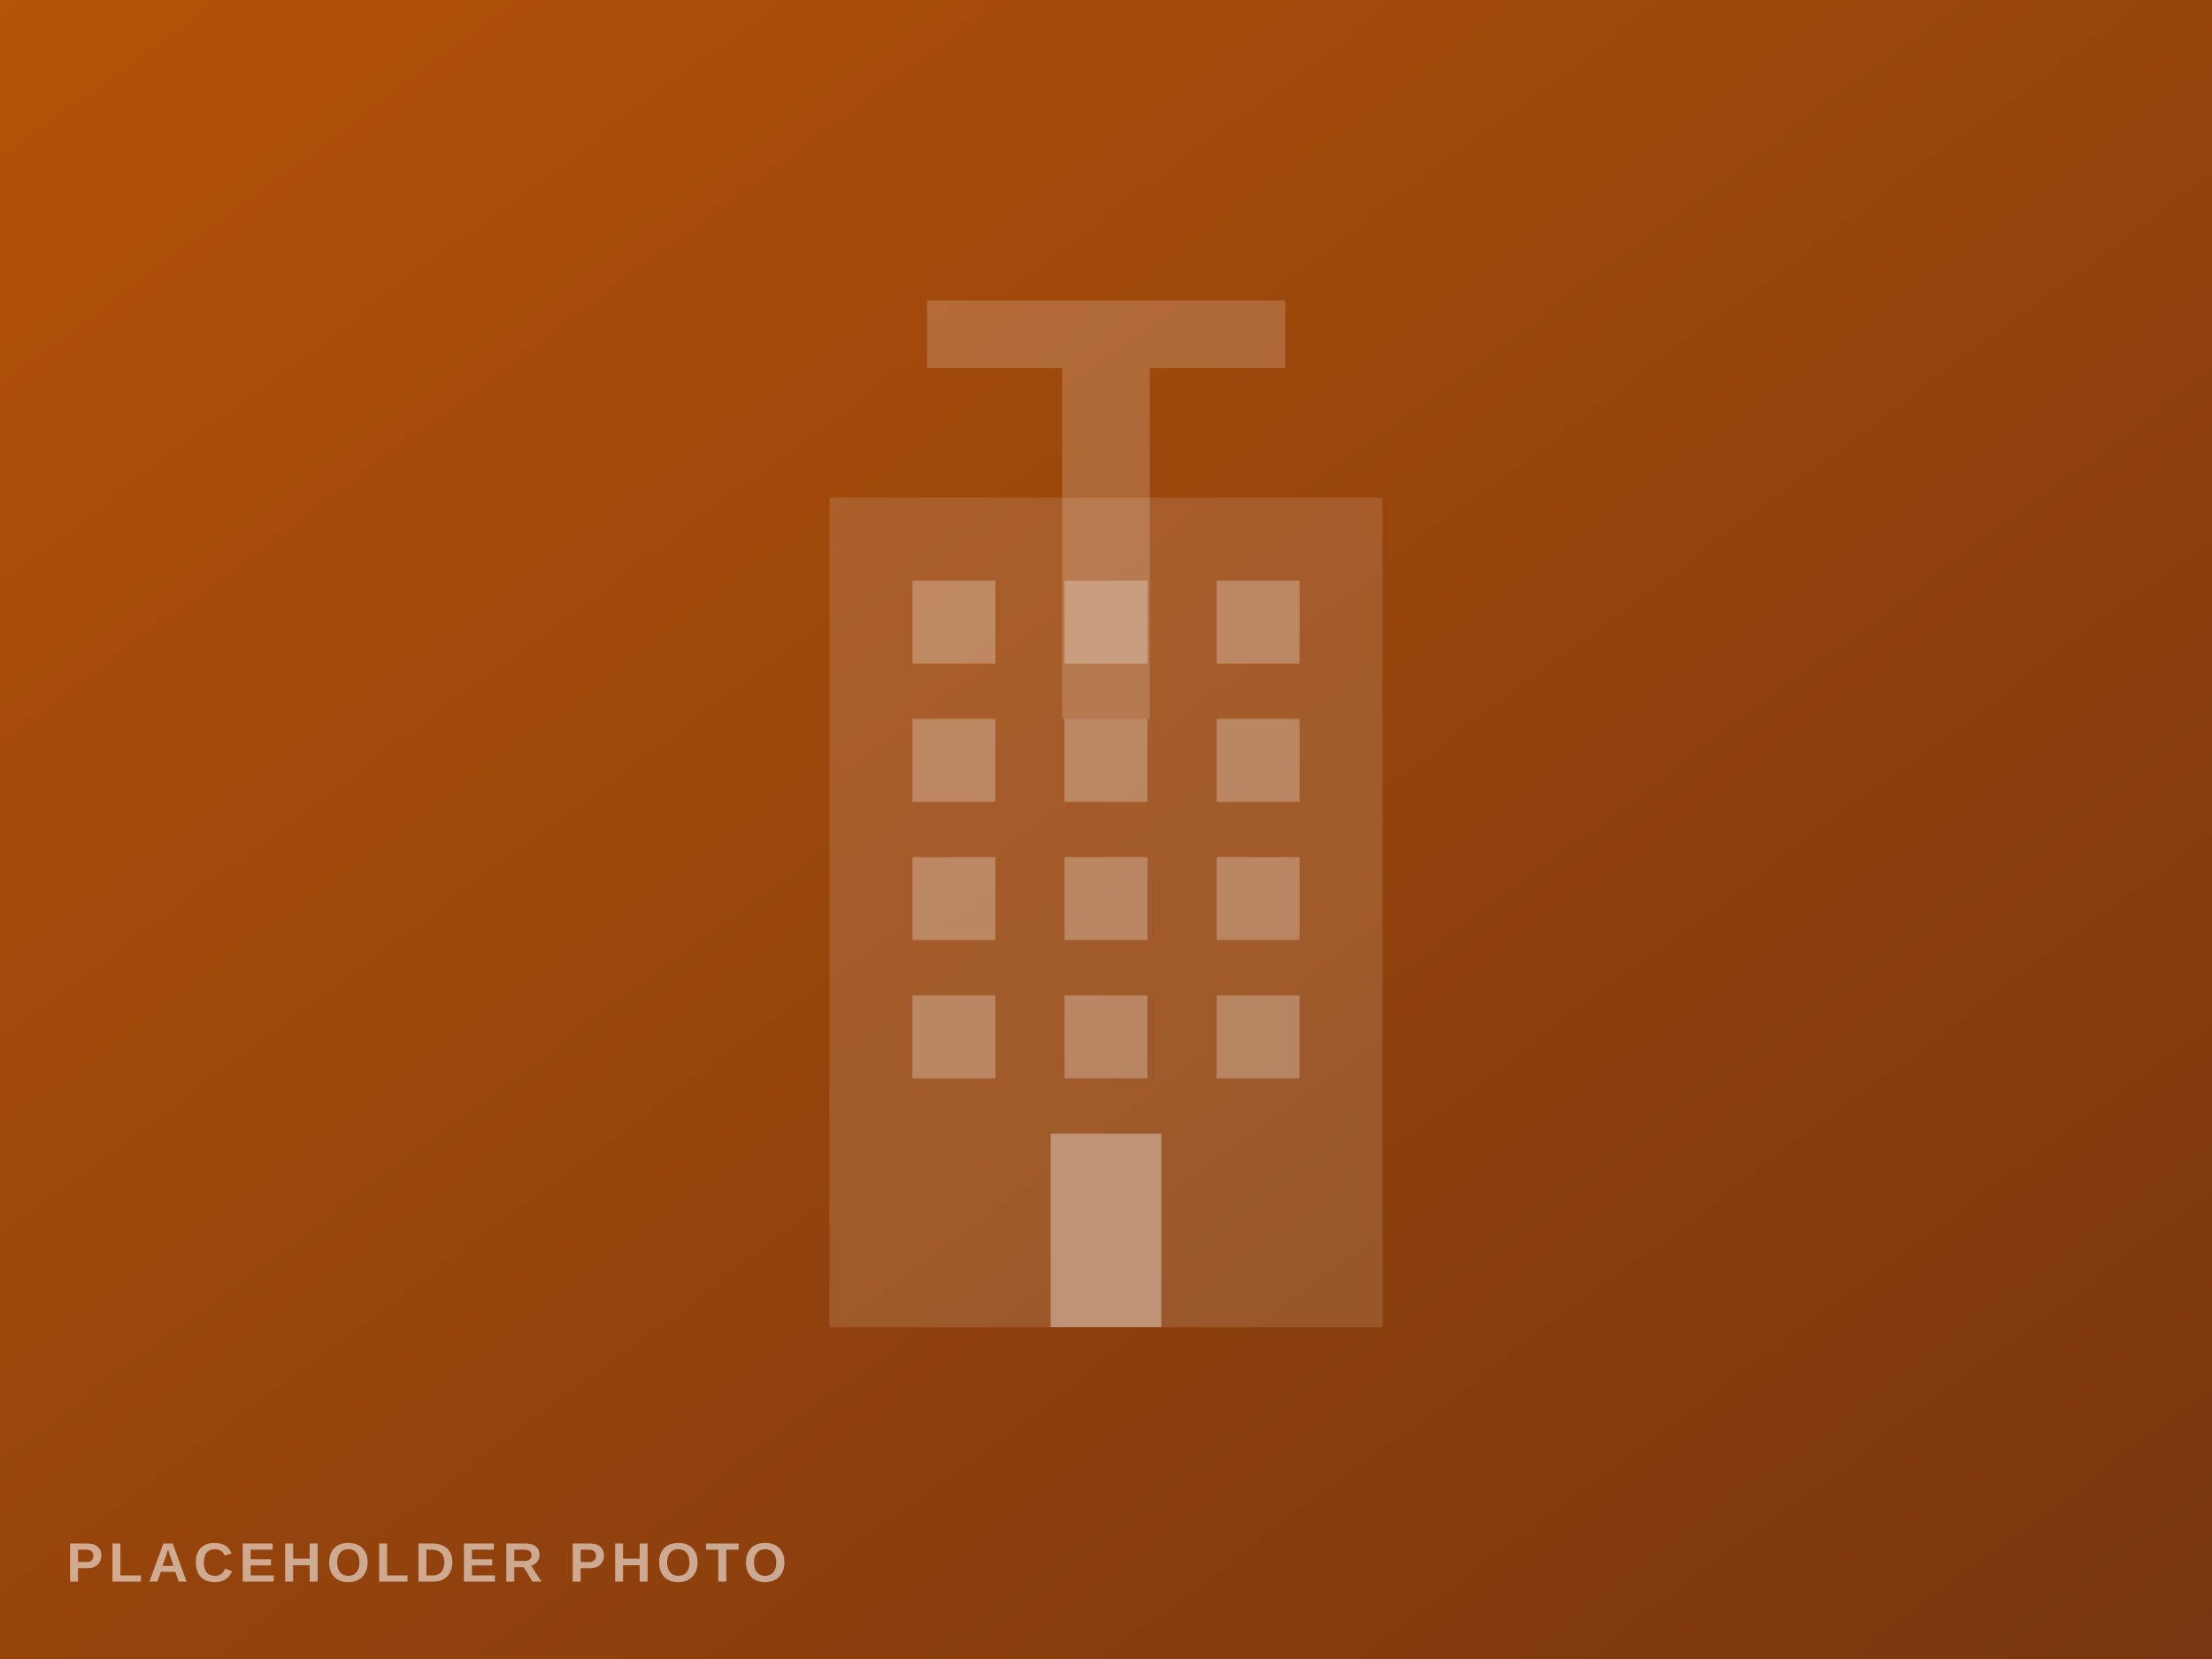
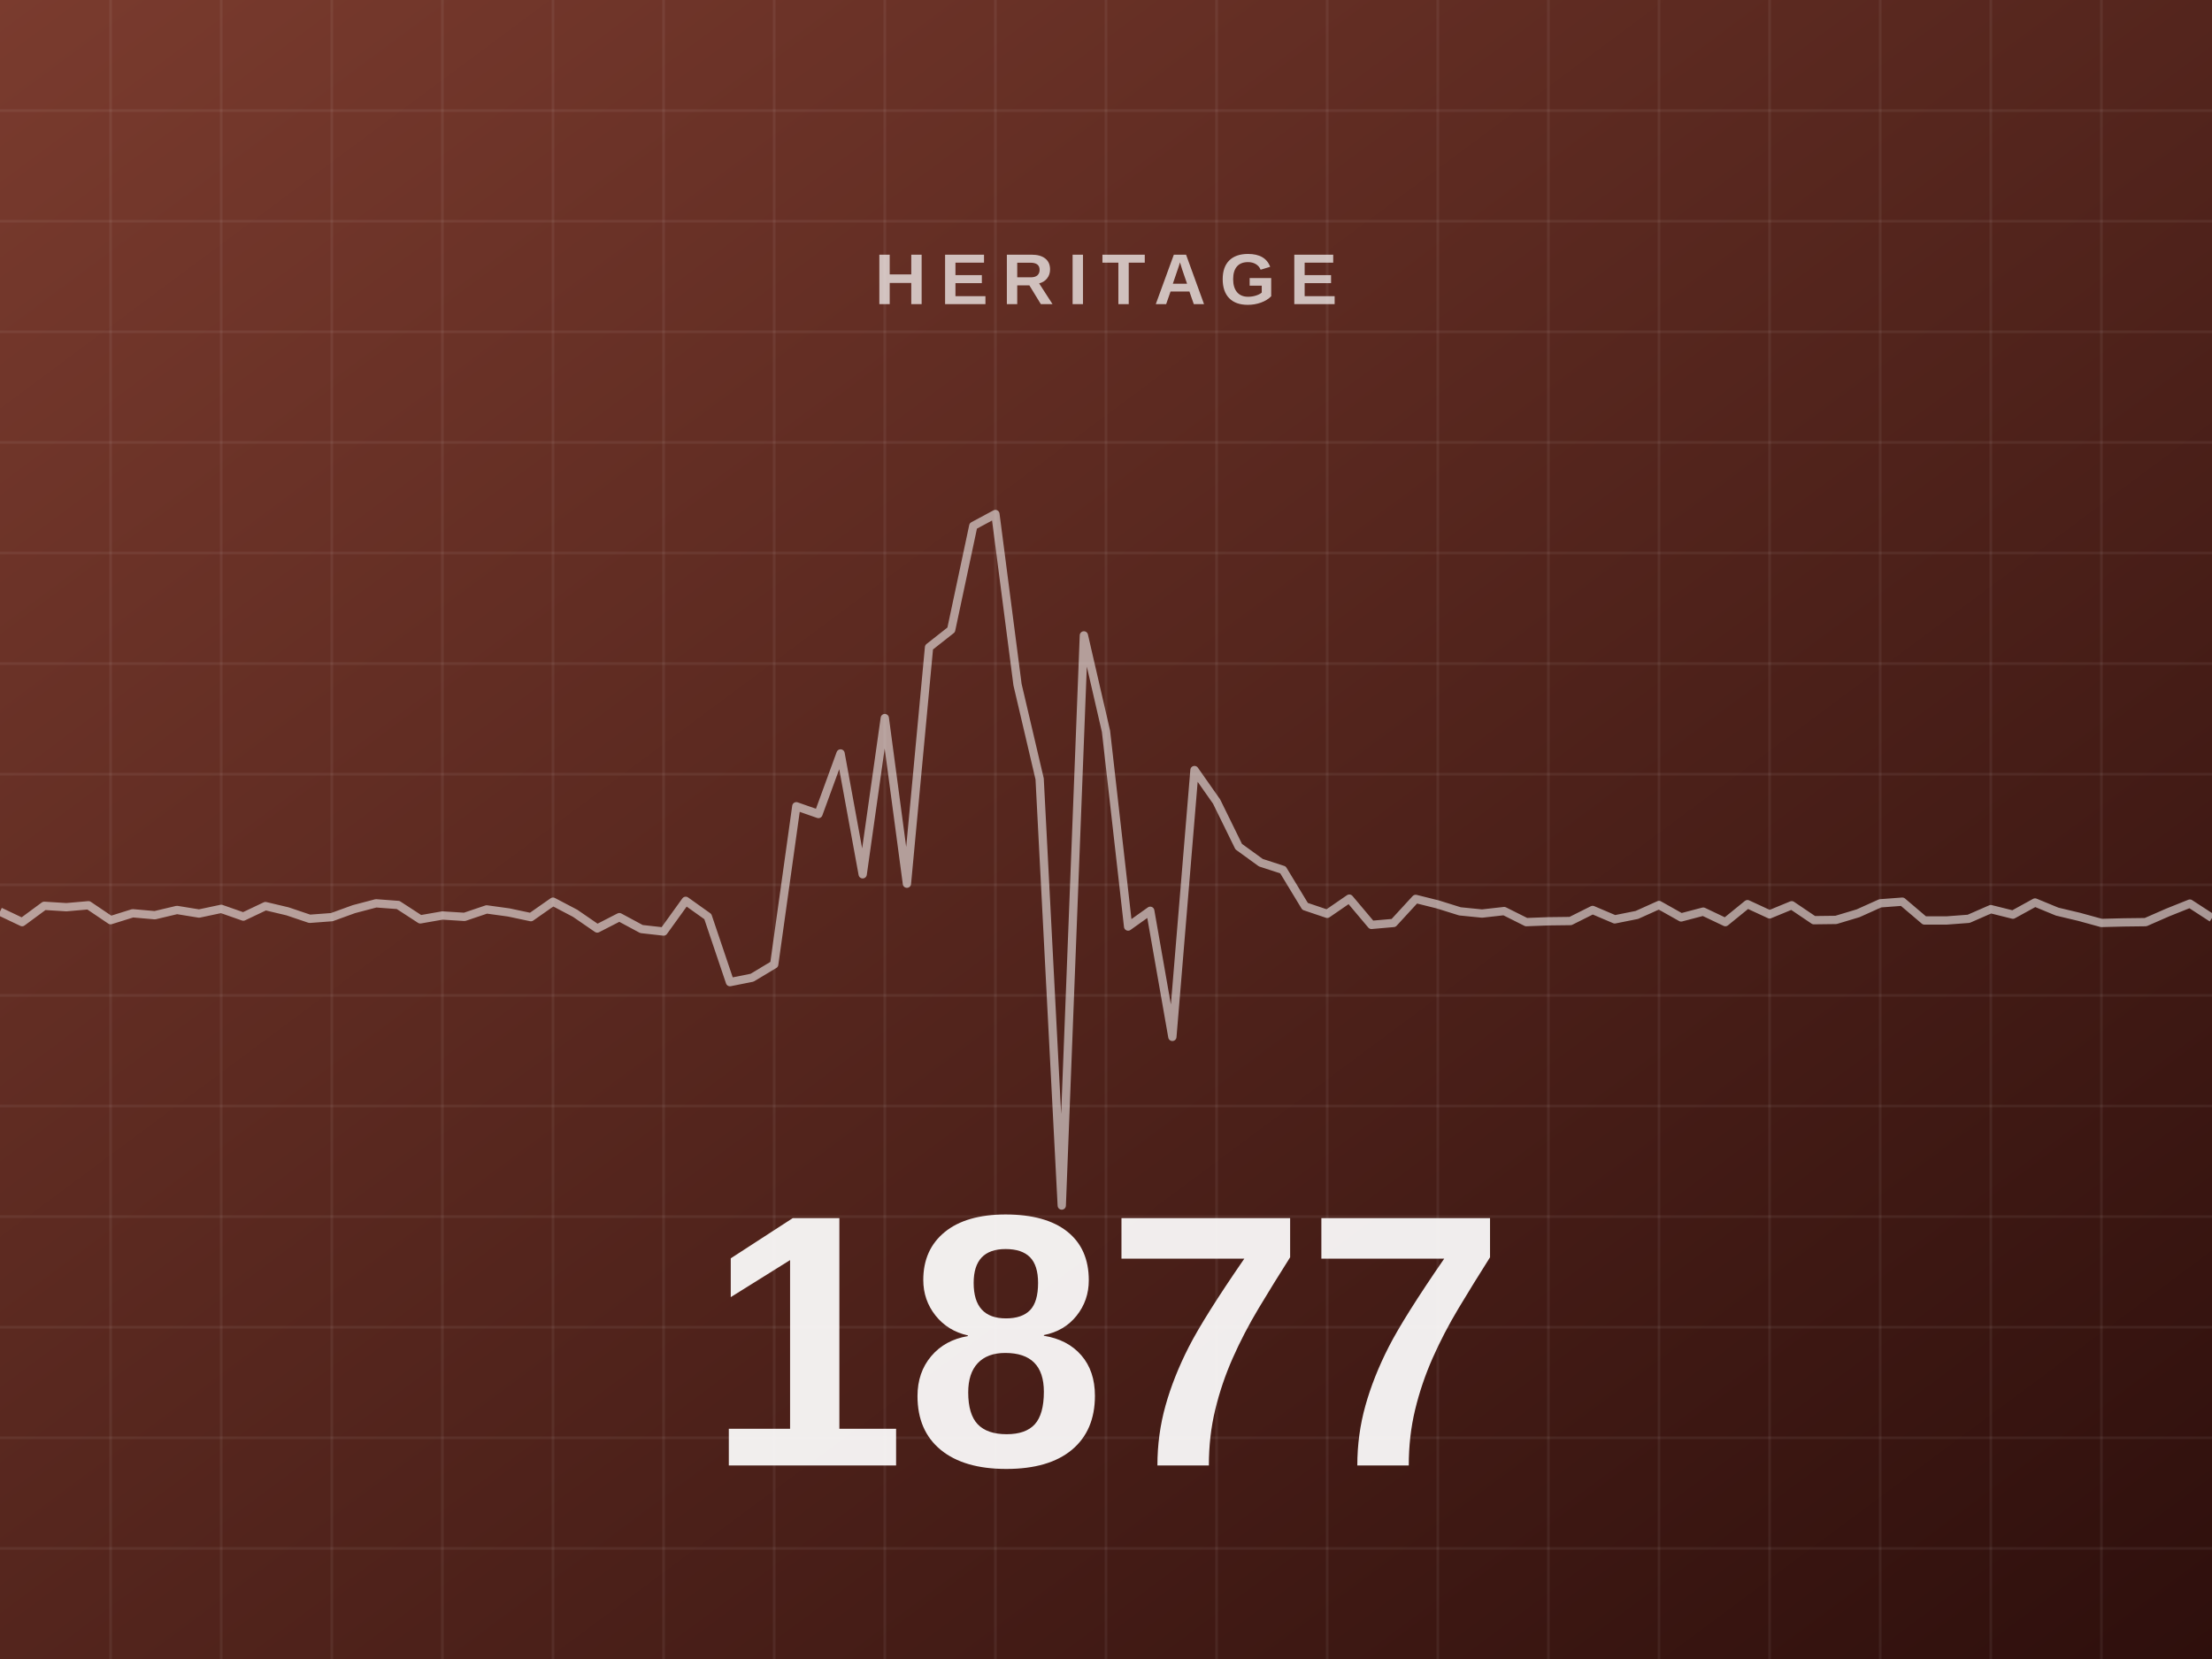
- <svg xmlns="http://www.w3.org/2000/svg" viewBox="0 0 800 600" role="img" aria-label="Placeholder image for The Arts Centre Te Matatiki Toi Ora">
+ <svg xmlns="http://www.w3.org/2000/svg" viewBox="0 0 800 600" role="img" aria-label="Illustration for The Arts Centre Te Matatiki Toi Ora">
  <defs>
    <linearGradient id="g-arts-centre" x1="0" y1="0" x2="1" y2="1">
-       <stop offset="0" stop-color="#b45309" />
-       <stop offset="1" stop-color="#78350f" />
+       <stop offset="0" stop-color="#7a3b2e" />
+       <stop offset="1" stop-color="#2e0f0c" />
    </linearGradient>
  </defs>
  <rect width="800" height="600" fill="url(#g-arts-centre)" />
-   <g opacity="0.9">
-     <rect x="300" y="180" width="200" height="300" fill="white" fill-opacity="0.14" />
-     <rect x="330" y="210" width="30" height="30" fill="white" fill-opacity="0.3" />
-     <rect x="385" y="210" width="30" height="30" fill="white" fill-opacity="0.3" />
-     <rect x="440" y="210" width="30" height="30" fill="white" fill-opacity="0.3" />
-     <rect x="330" y="260" width="30" height="30" fill="white" fill-opacity="0.3" />
-     <rect x="385" y="260" width="30" height="30" fill="white" fill-opacity="0.3" />
-     <rect x="440" y="260" width="30" height="30" fill="white" fill-opacity="0.3" />
-     <rect x="330" y="310" width="30" height="30" fill="white" fill-opacity="0.3" />
-     <rect x="385" y="310" width="30" height="30" fill="white" fill-opacity="0.3" />
-     <rect x="440" y="310" width="30" height="30" fill="white" fill-opacity="0.3" />
-     <rect x="330" y="360" width="30" height="30" fill="white" fill-opacity="0.3" />
-     <rect x="385" y="360" width="30" height="30" fill="white" fill-opacity="0.3" />
-     <rect x="440" y="360" width="30" height="30" fill="white" fill-opacity="0.3" />
-     <rect x="380" y="410" width="40" height="70" fill="white" fill-opacity="0.4" />
+   <g stroke="white" stroke-opacity="0.06" stroke-width="1">
+     <line x1="40" y1="0" x2="40" y2="600" />
+     <line x1="80" y1="0" x2="80" y2="600" />
+     <line x1="120" y1="0" x2="120" y2="600" />
+     <line x1="160" y1="0" x2="160" y2="600" />
+     <line x1="200" y1="0" x2="200" y2="600" />
+     <line x1="240" y1="0" x2="240" y2="600" />
+     <line x1="280" y1="0" x2="280" y2="600" />
+     <line x1="320" y1="0" x2="320" y2="600" />
+     <line x1="360" y1="0" x2="360" y2="600" />
+     <line x1="400" y1="0" x2="400" y2="600" />
+     <line x1="440" y1="0" x2="440" y2="600" />
+     <line x1="480" y1="0" x2="480" y2="600" />
+     <line x1="520" y1="0" x2="520" y2="600" />
+     <line x1="560" y1="0" x2="560" y2="600" />
+     <line x1="600" y1="0" x2="600" y2="600" />
+     <line x1="640" y1="0" x2="640" y2="600" />
+     <line x1="680" y1="0" x2="680" y2="600" />
+     <line x1="720" y1="0" x2="720" y2="600" />
+     <line x1="760" y1="0" x2="760" y2="600" />
+     <line x1="0" y1="40" x2="800" y2="40" />
+     <line x1="0" y1="80" x2="800" y2="80" />
+     <line x1="0" y1="120" x2="800" y2="120" />
+     <line x1="0" y1="160" x2="800" y2="160" />
+     <line x1="0" y1="200" x2="800" y2="200" />
+     <line x1="0" y1="240" x2="800" y2="240" />
+     <line x1="0" y1="280" x2="800" y2="280" />
+     <line x1="0" y1="320" x2="800" y2="320" />
+     <line x1="0" y1="360" x2="800" y2="360" />
+     <line x1="0" y1="400" x2="800" y2="400" />
+     <line x1="0" y1="440" x2="800" y2="440" />
+     <line x1="0" y1="480" x2="800" y2="480" />
+     <line x1="0" y1="520" x2="800" y2="520" />
+     <line x1="0" y1="560" x2="800" y2="560" />
  </g>
-   <text x="400" y="260" text-anchor="middle" font-family="DM Sans, Arial, sans-serif" font-size="220" font-weight="900" fill="white" fill-opacity="0.18">T</text>
-   <text x="24" y="572" font-family="Arial, sans-serif" font-size="20" font-weight="700" letter-spacing="2" fill="white" fill-opacity="0.55">PLACEHOLDER PHOTO</text>
+   <polyline points="0,329.7 8,333.5 16,327.6 24,328.1 32,327.4 40,332.8 48,330.3 56,331.0 64,329.1 72,330.4 80,328.7 88,331.5 96,327.7 104,329.6 112,332.3 120,331.7 128,328.8 136,326.7 144,327.3 152,332.5 160,331.1 168,331.6 176,328.9 184,330.0 192,331.7 200,326.1 208,330.3 216,335.8 224,331.7 232,336.0 240,336.9 248,325.8 256,331.5 264,355.2 272,353.6 280,348.8 288,291.6 296,294.4 304,272.5 312,316.2 320,259.7 328,319.6 336,234.1 344,227.8 352,190.2 360,185.9 368,247.6 376,281.7 384,436.0 392,229.8 400,264.5 408,335.1 416,329.4 424,375.0 432,278.5 440,289.9 448,306.2 456,312.0 464,314.6 472,327.8 480,330.5 488,325.0 496,334.5 504,333.8 512,325.1 520,327.1 528,329.6 536,330.4 544,329.5 552,333.5 560,333.2 568,333.1 576,329.1 584,332.5 592,330.9 600,327.3 608,331.8 616,329.7 624,333.5 632,327.0 640,330.7 648,327.4 656,332.8 664,332.7 672,330.3 680,326.7 688,326.1 696,332.9 704,332.9 712,332.3 720,328.8 728,330.8 736,326.4 744,329.7 752,331.6 760,333.8 768,333.6 776,333.5 784,330.0 792,326.8 800,332.0" fill="none" stroke="white" stroke-opacity="0.55" stroke-width="3" stroke-linejoin="round" />
+   <text x="400" y="110" text-anchor="middle" font-family="Montserrat, Arial, Helvetica, sans-serif" font-size="26" font-weight="700" letter-spacing="5" fill="white" fill-opacity="0.7">HERITAGE</text>
+   <text x="400" y="530" text-anchor="middle" font-family="Montserrat, Arial, Helvetica, sans-serif" font-size="130" font-weight="800" fill="white" fill-opacity="0.92">1877</text>
</svg>
